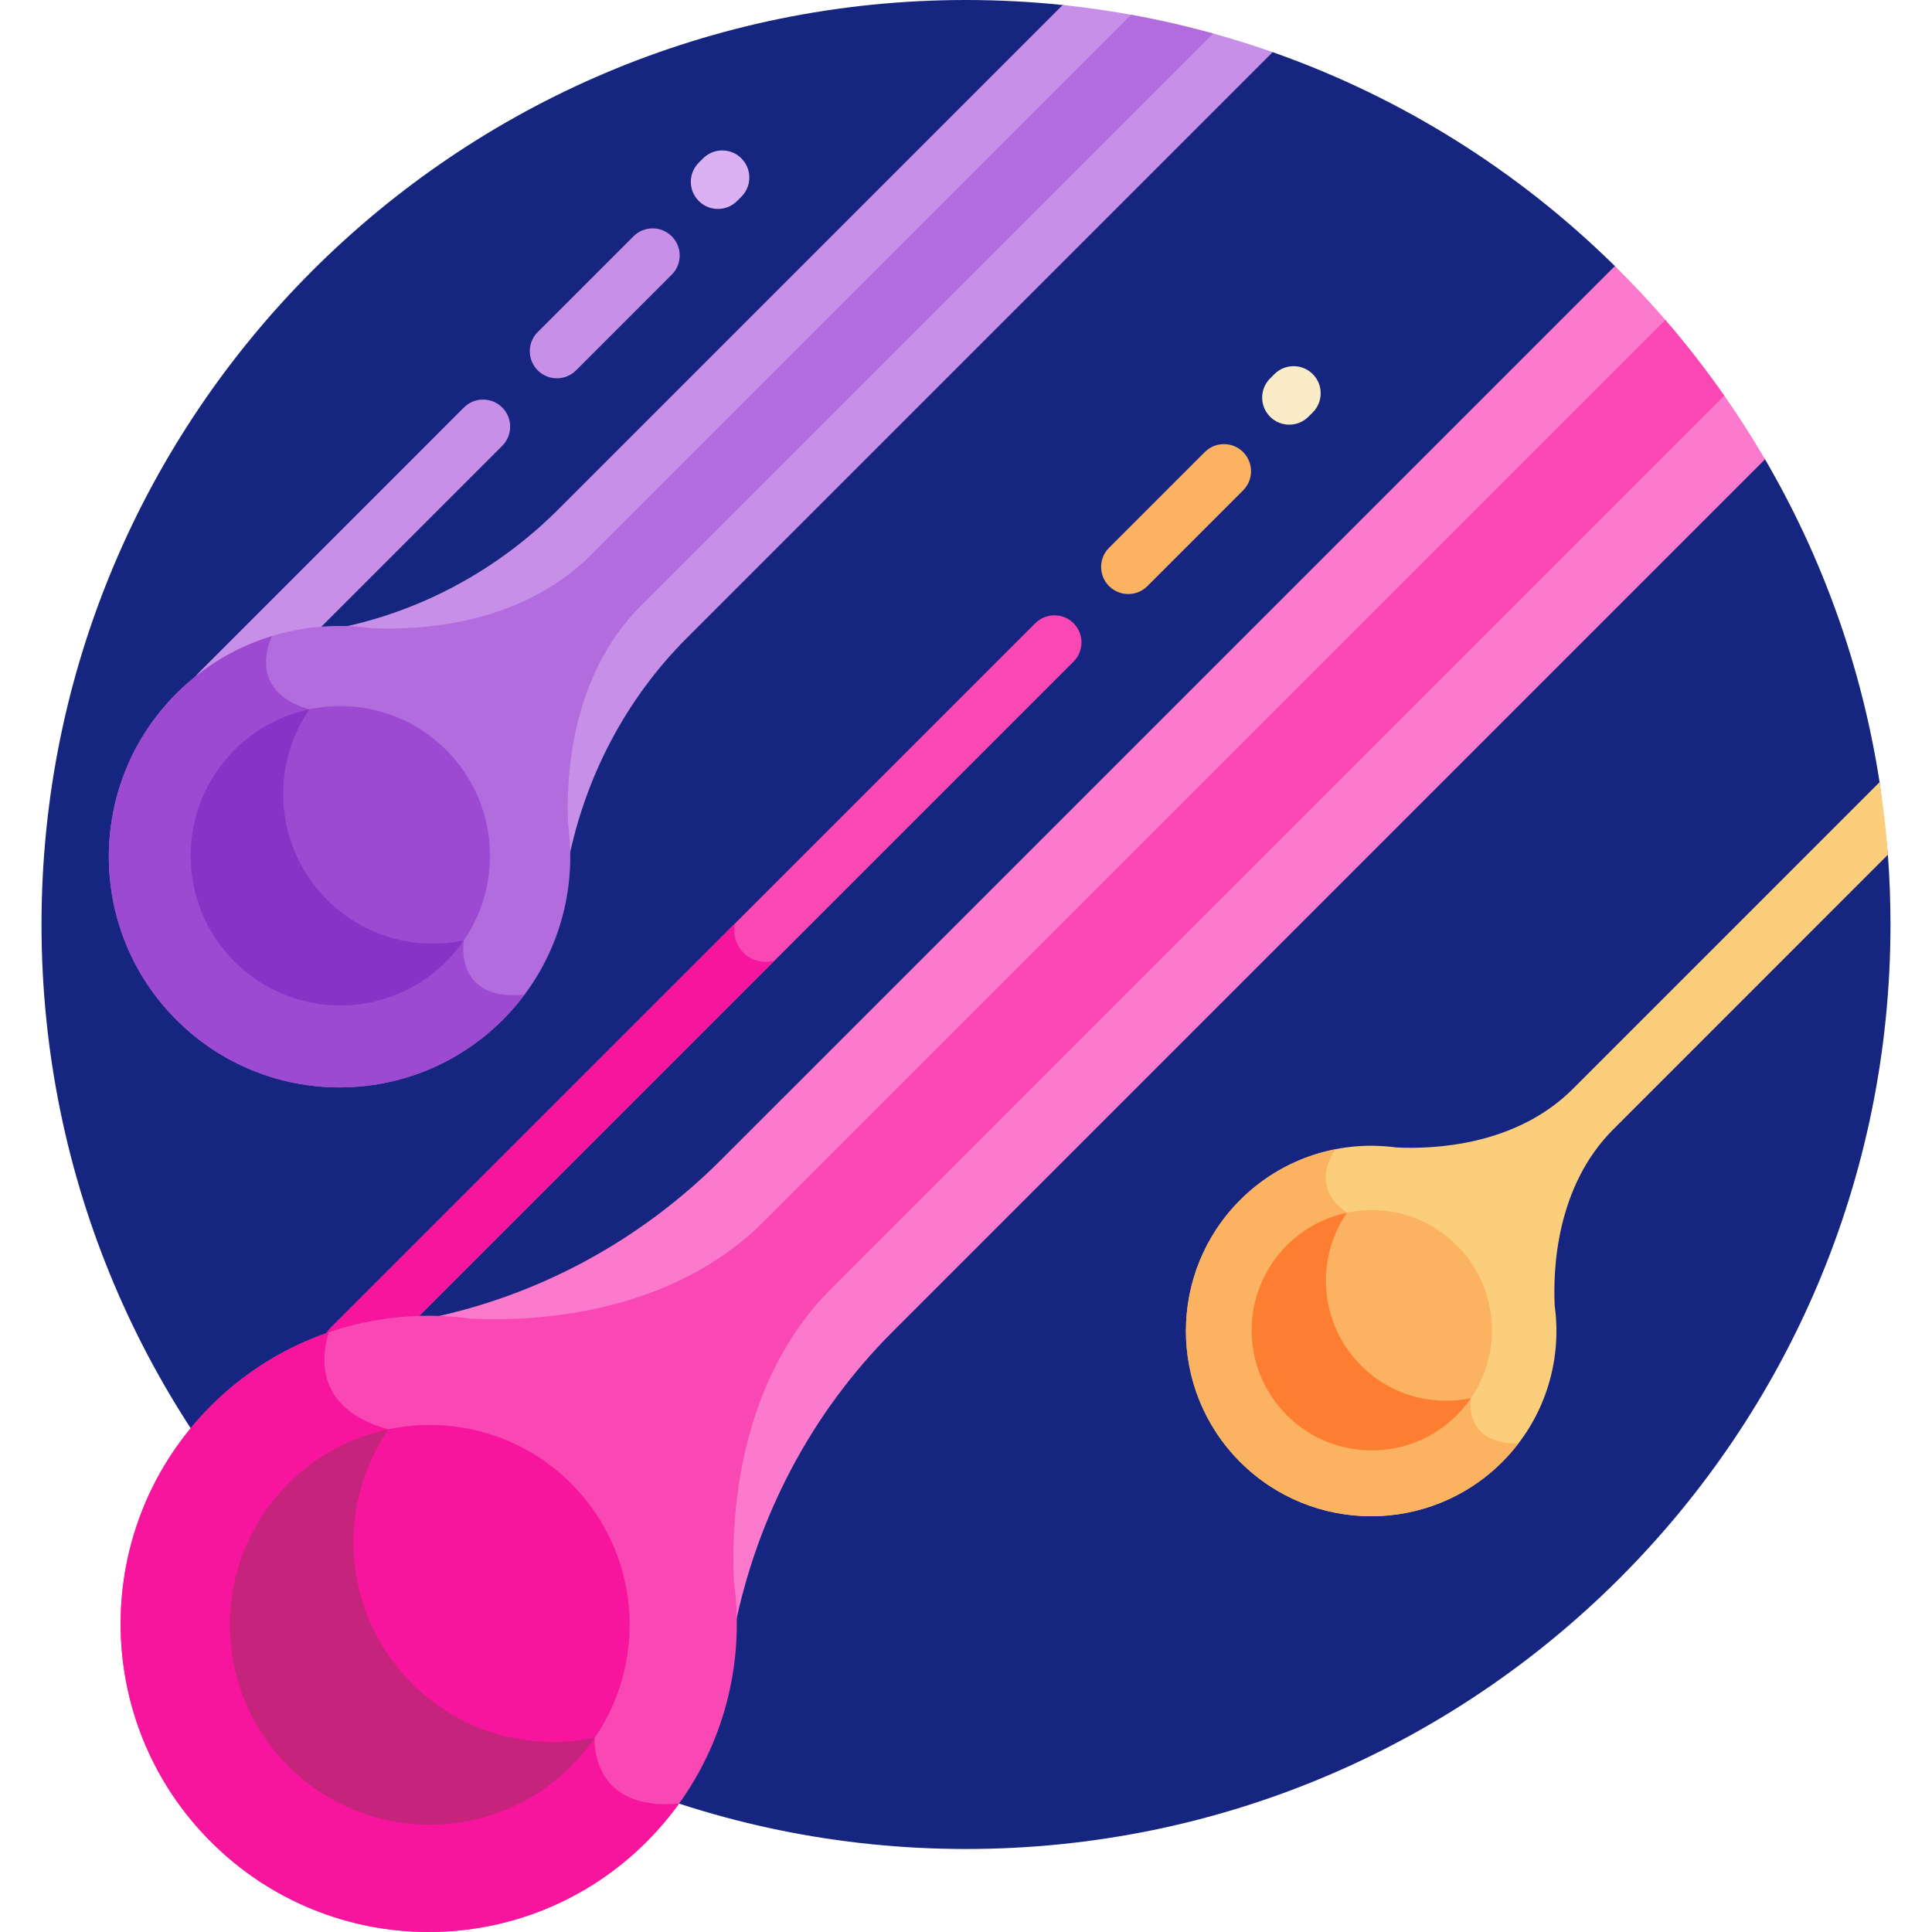
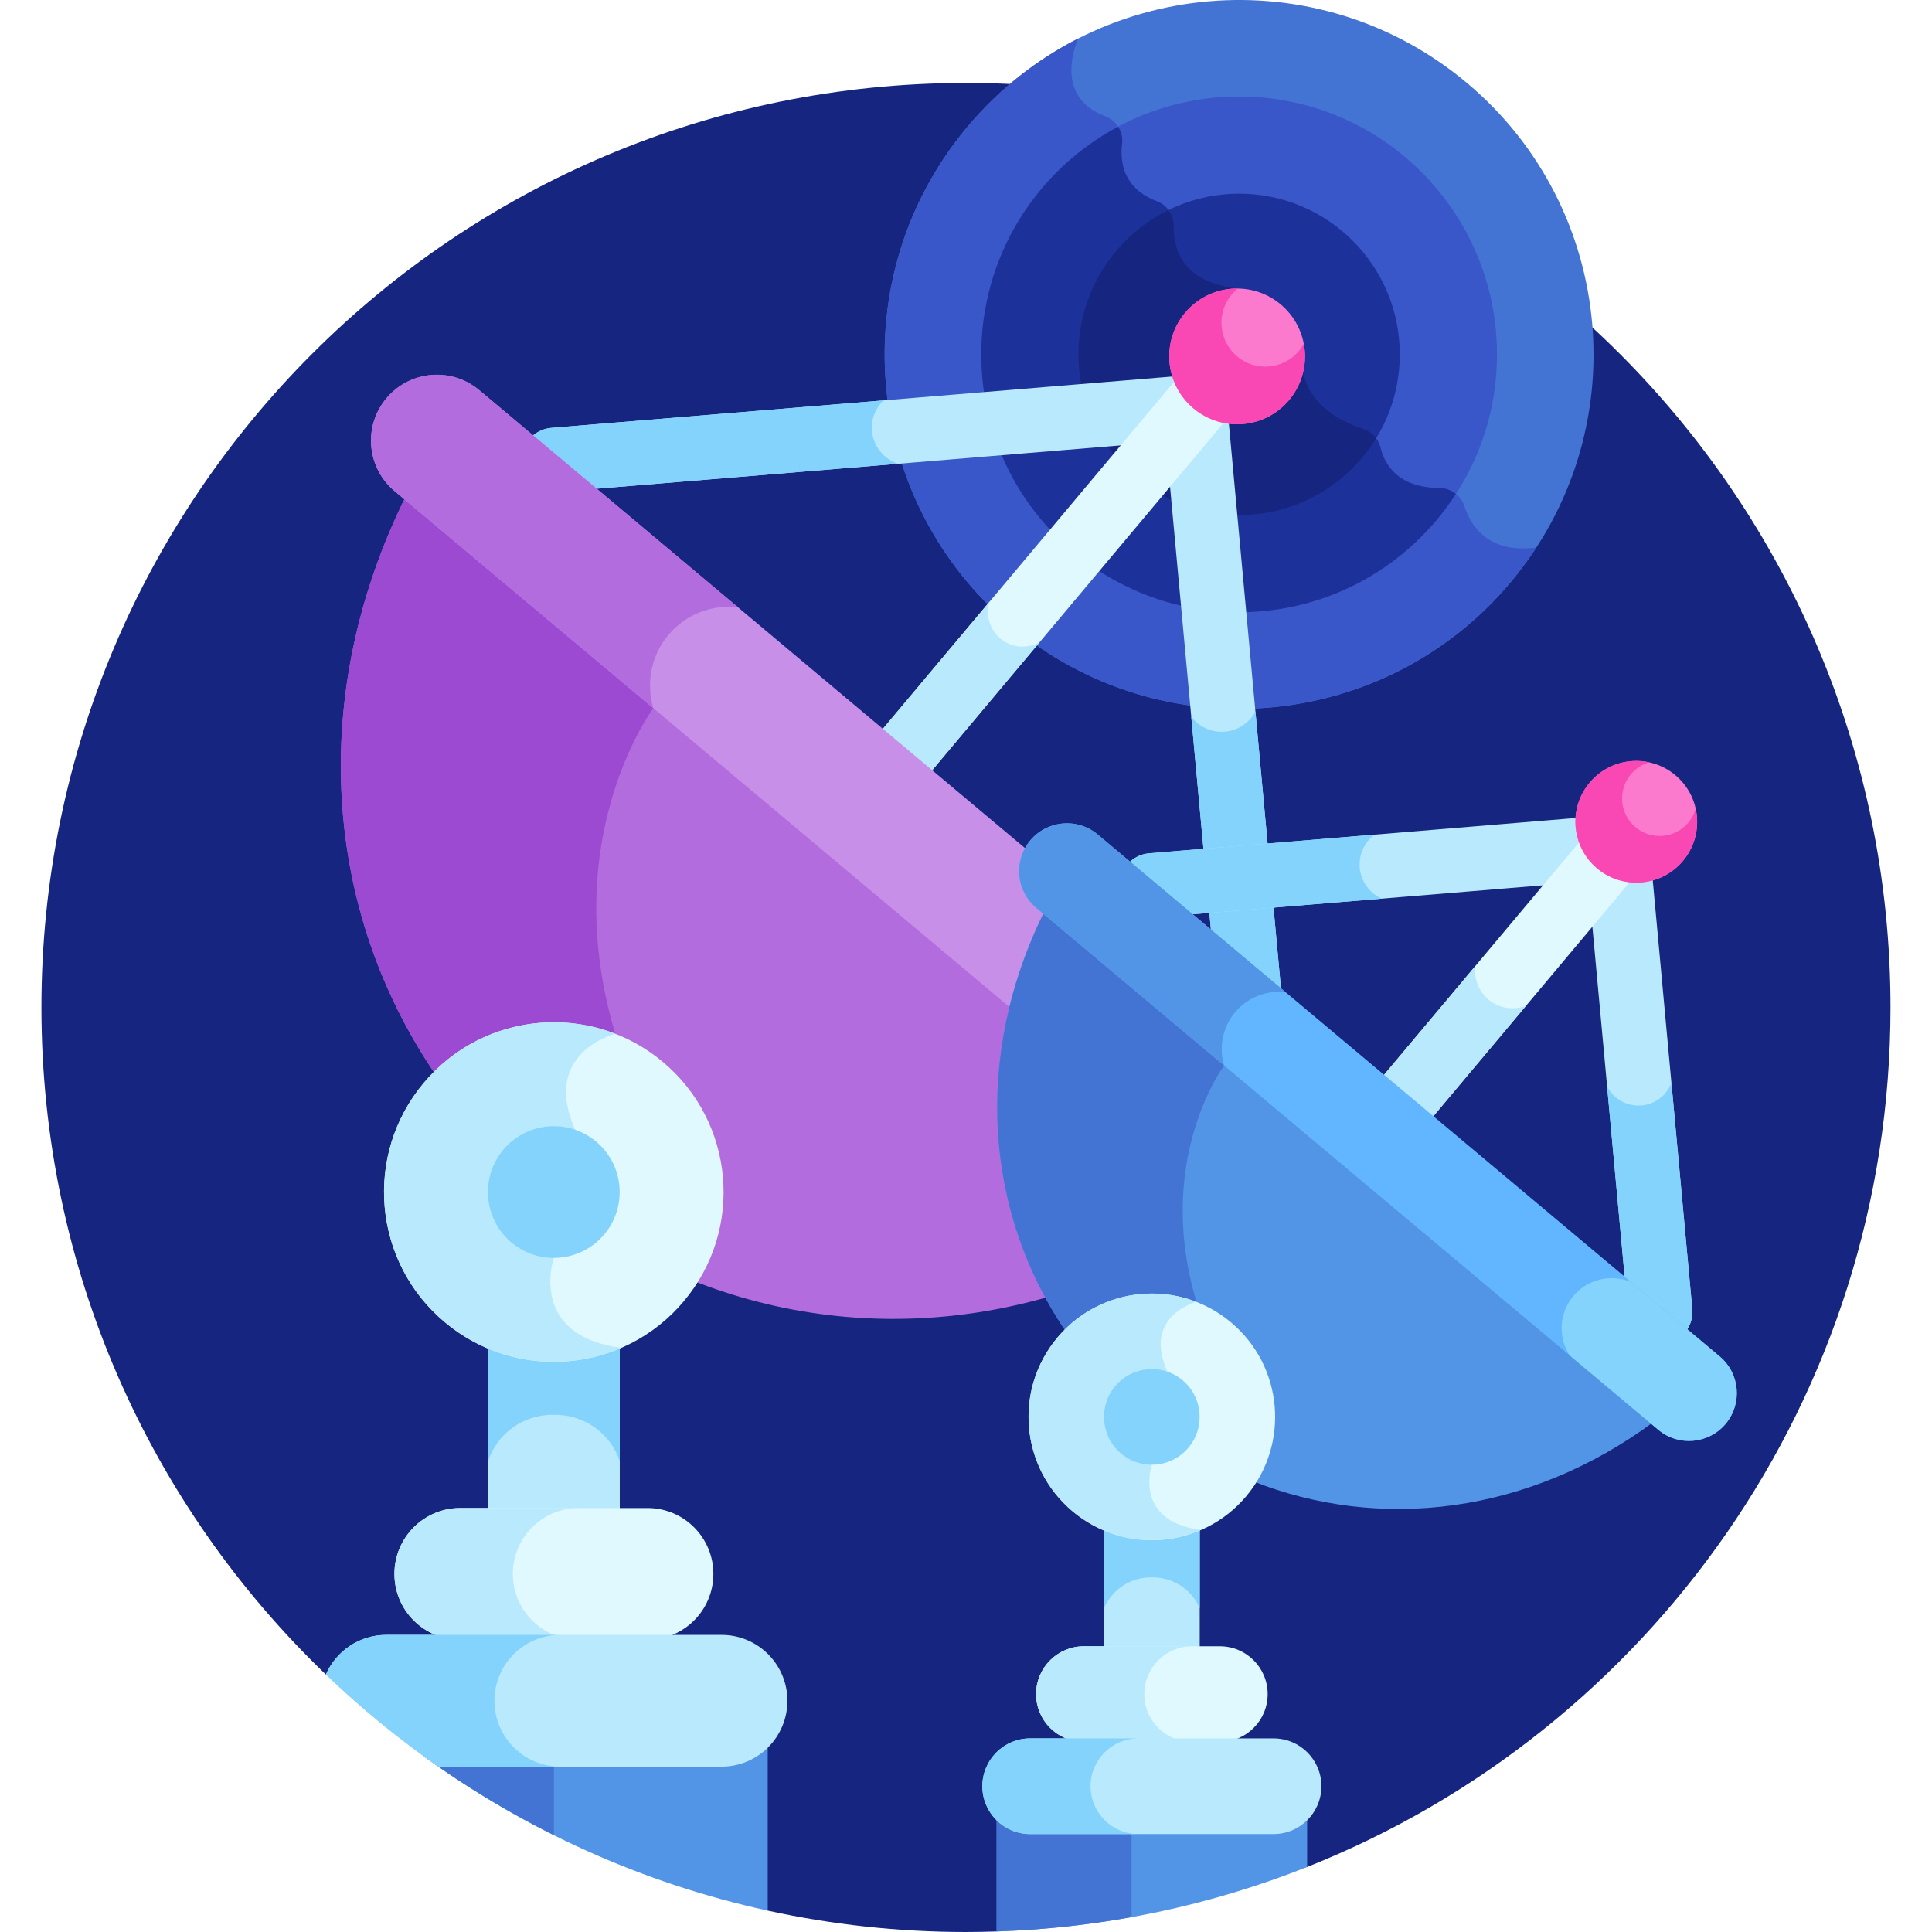
- <svg xmlns="http://www.w3.org/2000/svg" height="512pt" viewBox="-11 0 512 512.001" width="512pt">
-   <path d="m487.109 207.281c-4.758-30.793-15.258-59.688-30.359-85.566l-39.793-51.211c-25.426-25.059-56.301-44.594-90.688-56.684l-55.652-12.492c-8.422-.875-16.965-1.328-25.617-1.328-135.309 0-245 109.691-245 245 0 135.312 109.691 245.004 245 245.004s245-109.695 245-245.004c0-6.219-.234-12.383-.691-18.488zm0 0" fill="#162680" />
-   <g fill="#c78fe8">
-     <path d="m46.707 190.562c-1.84 0-3.676-.699-5.078-2.102-2.805-2.805-2.805-7.352 0-10.156l70.309-70.309c2.805-2.805 7.352-2.805 10.156 0 2.805 2.805 2.805 7.348 0 10.152l-70.309 70.312c-1.402 1.398-3.242 2.102-5.078 2.102zm0 0" />
-     <path d="m131.504 98.148c-2.805-2.805-2.805-7.352 0-10.156l25.367-25.363c2.805-2.805 7.352-2.805 10.152 0 2.805 2.805 2.805 7.348 0 10.152l-25.367 25.367c-2.805 2.805-7.352 2.805-10.152 0zm0 0" />
-     <path d="m81.926 166.488c1.066.051 2.852.145 5.387.488 11.215.547 39.375-.254 58.609-19.488l143.465-143.465c-6.18-1.133-12.438-2.035-18.77-2.695l-133.676 133.676c-15.996 15.996-36.242 26.949-58.145 31.41.836-.004 1.676.008 2.516.039.176.012.379.023.613.035zm0 0" />
-     <path d="m309.918 8.711-151.387 151.387c-19.234 19.23-20.035 47.395-19.484 58.656.434 3.172.617 6.34.562 9.473 4.457-22.273 15.164-42.91 31.406-59.148l155.254-155.258c-5.367-1.887-10.82-3.594-16.352-5.109zm0 0" />
-   </g>
-   <path d="m174.18 53.266c-2.805-2.805-2.805-7.352 0-10.152l1.145-1.145c2.805-2.801 7.352-2.805 10.152.004 2.805 2.805 2.805 7.348 0 10.152l-1.145 1.145c-2.805 2.801-7.352 2.805-10.152-.004zm0 0" fill="#dcb1f3" />
-   <path d="m310.496 8.867c-7.117-1.969-14.363-3.637-21.727-4.965l-143.215 143.219c-18.895 18.895-46.25 19.918-58.219 19.336-3.039-.418-5-.461-5.988-.523-16.426-.629-33.055 5.32-45.594 17.859-23.879 23.879-23.879 62.594 0 86.473s62.594 23.879 86.473 0c14.066-14.066 19.844-33.285 17.336-51.582-.586-11.973.441-39.324 19.336-58.219zm0 0" fill="#b26cde" />
-   <path d="m111.914 249.203-40.918-61.219c-17.129-4.879-10.086-19.004-9.871-19.426-9.285 2.828-18.031 7.891-25.371 15.234-23.879 23.879-23.879 62.594 0 86.473s62.594 23.879 86.473 0c2.102-2.102 3.996-4.332 5.73-6.645-18.855 1.781-16.043-14.418-16.043-14.418zm0 0" fill="#9d4ad3" />
-   <path d="m81.684 364.172c-1.836 0-3.676-.703-5.078-2.105-2.801-2.805-2.801-7.348 0-10.156l186.746-186.742c2.805-2.801 7.348-2.801 10.152 0 2.805 2.805 2.805 7.352 0 10.156l-186.742 186.742c-1.402 1.402-3.242 2.105-5.078 2.105zm0 0" fill="#f948b4" />
-   <path d="m191.93 254.926c-2.141 0-4.281-.816-5.914-2.449-2.098-2.098-2.84-5.035-2.242-7.734l-107.168 107.168c-2.801 2.809-2.801 7.352 0 10.156 1.402 1.402 3.242 2.105 5.078 2.105 1.84 0 3.676-.703 5.078-2.105l107.465-107.465c-.75.215-1.523.324-2.297.324zm0 0" fill="#f6159c" />
-   <path d="m445.547 104.254-236.707 236.707c-25.684 25.684-26.758 63.293-26.02 78.328.582 4.238.824 8.465.754 12.652 5.953-29.742 20.25-57.301 41.938-78.988l231.238-231.238c-3.492-5.988-7.23-11.812-11.203-17.461zm0 0" fill="#fc7acd" />
-   <path d="m106.539 349.492c1.422.074 3.809.195 7.191.656 14.98.73 52.59-.34 78.273-26.027l238.805-238.805c-4.414-5.129-9.035-10.066-13.852-14.812l-236.949 236.945c-21.359 21.359-48.395 35.988-77.645 41.949 1.117-.004 2.238.008 3.359.051.234.016.504.027.816.043zm0 0" fill="#fc7acd" />
-   <path d="m445.953 104.836c-4.859-6.953-10.059-13.652-15.598-20.051l-238.844 238.844c-25.234 25.234-61.762 26.605-77.746 25.824-4.059-.559-6.676-.617-8-.699-21.934-.844-44.141 7.105-60.887 23.852-31.887 31.887-31.887 83.59 0 115.48 31.891 31.887 83.59 31.887 115.48 0 18.785-18.789 26.5-44.453 23.152-68.891-.781-15.984.59-52.512 25.82-77.742zm0 0" fill="#f948b4" />
-   <path d="m146.586 460.531-54.641-81.754c-20.855-5.66-17.266-21.262-15.781-25.68-11.43 3.906-22.168 10.391-31.285 19.508-31.887 31.887-31.887 83.59 0 115.48 31.891 31.887 83.594 31.887 115.48 0 3.188-3.188 6.043-6.574 8.594-10.113-23.785 2.152-22.367-17.441-22.367-17.441zm0 0" fill="#f6159c" />
-   <path d="m489.309 226.512c-.484-6.484-1.219-12.898-2.199-19.23l-81.285 81.289c-15.172 15.168-37.133 15.992-46.742 15.523-2.441-.332-4.016-.371-4.812-.418-13.184-.508-26.539 4.27-36.605 14.34-19.172 19.172-19.172 50.254 0 69.426 19.172 19.172 50.258 19.172 69.43 0 11.293-11.293 15.934-26.723 13.918-41.414-.469-9.613.355-31.574 15.527-46.742zm0 0" fill="#face7a" />
-   <path d="m391.348 382.574c-14.805-.004-12.535-12.043-12.535-12.043l-32.852-49.152c-10.359-7.059-3.301-16.477-3.043-16.812-9.254 1.809-18.086 6.281-25.254 13.445-19.172 19.172-19.172 50.258 0 69.43 19.172 19.172 50.258 19.172 69.43 0 1.547-1.547 2.957-3.176 4.254-4.867zm0 0" fill="#fbb362" />
-   <path d="m330.668 112.543c-1.836 0-3.676-.699-5.078-2.102-2.805-2.805-2.801-7.352.004-10.156l1.141-1.141c2.805-2.805 7.352-2.805 10.156 0 2.805 2.805 2.801 7.352-.004 10.156l-1.141 1.141c-1.402 1.402-3.242 2.102-5.078 2.102zm0 0" fill="#f9ecc6" />
-   <path d="m287.992 157.426c-1.84 0-3.676-.703-5.078-2.102-2.805-2.805-2.805-7.352 0-10.156l25.367-25.367c2.805-2.805 7.352-2.805 10.152 0 2.805 2.805 2.805 7.348 0 10.152l-25.367 25.371c-1.402 1.398-3.238 2.102-5.074 2.102zm0 0" fill="#fbb362" />
-   <path d="m107.238 198.738c-15.492-15.488-40.605-15.488-56.098 0-15.488 15.492-15.488 40.605 0 56.098 15.492 15.488 40.605 15.488 56.098 0 15.488-15.492 15.488-40.605 0-56.098zm0 0" fill="#9d4ad3" />
-   <path d="m75.668 238.445c-13.73-13.727-15.281-35.012-4.672-50.461-7.277 1.531-14.203 5.109-19.852 10.754-15.492 15.492-15.492 40.609 0 56.098 15.488 15.492 40.605 15.492 56.098 0 1.758-1.762 3.309-3.652 4.672-5.633-12.676 2.664-26.406-.914-36.246-10.758zm0 0" fill="#8634c6" />
-   <path d="m140.344 393.141c-20.688-20.688-54.227-20.688-74.914 0-20.684 20.684-20.684 54.223 0 74.91 20.688 20.688 54.227 20.688 74.914 0 20.684-20.688 20.684-54.227 0-74.91zm0 0" fill="#f6159c" />
-   <path d="m98.184 446.164c-18.336-18.332-20.406-46.758-6.242-67.387-9.711 2.043-18.965 6.82-26.508 14.363-20.688 20.688-20.688 54.227 0 74.914 20.688 20.684 54.227 20.684 74.914 0 2.352-2.355 4.422-4.879 6.238-7.523-16.93 3.559-35.258-1.219-48.402-14.367zm0 0" fill="#c6237c" />
-   <path d="m375.055 330.016c-12.434-12.438-32.602-12.438-45.039 0s-12.438 32.602 0 45.039 32.605 12.438 45.039 0c12.438-12.438 12.438-32.602 0-45.039zm0 0" fill="#fbb362" />
-   <path d="m349.711 361.895c-11.023-11.023-12.266-28.113-3.75-40.516-5.84 1.227-11.402 4.102-15.938 8.637-12.438 12.438-12.438 32.602 0 45.039s32.602 12.438 45.039 0c1.414-1.414 2.656-2.934 3.75-4.523-10.176 2.141-21.199-.734-29.102-8.637zm0 0" fill="#fd7e31" />
+ <svg xmlns="http://www.w3.org/2000/svg" height="511pt" viewBox="-10 0 511 511.98" width="511pt">
+   <path d="m245.492 21.98c-135.312 0-245.004 109.688-245.004 245 0 69.473 28.922 132.184 75.375 176.773l117.094 62.562c16.926 3.695 34.5 5.664 52.535 5.664 2.719 0 5.426-.062 8.129-.148l82.277-17.078c90.562-35.977 154.594-124.395 154.594-227.773 0-135.312-109.691-245-245-245zm0 0" fill="#162680" />
+   <path d="m262.512 484.148c-3.469 0-6.605-1.395-8.891-3.648v31.332c28.98-.945 56.688-6.914 82.277-17.078v-14.254c-2.289 2.254-5.426 3.648-8.891 3.648zm0 0" fill="#5294e5" />
+   <path d="m289.371 484.148h-26.859c-3.469 0-6.605-1.395-8.891-3.648v31.332c12.16-.398 24.098-1.691 35.75-3.797zm0 0" fill="#4374d3" />
+   <path d="m282.082 403.707v33.887h25.352v-33.898c-8.027 3.375-17.199 3.445-25.352.012zm0 0" fill="#b9e9fd" />
+   <path d="m294.586 418.004h.281c5.668-.023 10.547 3.328 12.566 8.211v-22.52c-8.027 3.375-17.199 3.445-25.352.012v22.508c2.016-4.871 6.867-8.23 12.504-8.211zm0 0" fill="#83d3fc" />
+   <path d="m102.016 465.578c26.758 19.363 57.578 33.445 90.941 40.738v-45.762c-3.148 3.102-7.473 5.02-12.242 5.02h-78.699zm0 0" fill="#5294e5" />
+   <path d="m136.293 486.32v-20.742h-34.277c10.797 7.809 22.262 14.746 34.277 20.742zm0 0" fill="#4374d3" />
+   <path d="m378.25 21.977c-39.738-33.344-98.98-28.164-132.328 11.57-33.344 39.738-28.164 98.98 11.574 132.328 39.734 33.344 98.98 28.164 132.324-11.574 33.344-39.734 28.164-98.98-11.57-132.324zm0 0" fill="#4374d3" />
+   <path d="m377.586 134.16c-.922-2.852-3.57-4.828-6.566-4.844-11.215-.055-14.625-6.41-15.652-10.676-.562-2.34-2.348-4.211-4.629-4.98-20.801-7-15.723-22.562-15.723-22.562l-17.449-14.641c-14.773-1.562-17.121-10.617-17.023-16.547.047-2.91-1.754-5.566-4.477-6.598-8.824-3.348-9.816-10.27-9.195-15.266.395-3.195-1.582-6.156-4.594-7.301-14.25-5.414-7.035-20.484-6.992-20.574-10.945 5.559-20.977 13.363-29.367 23.363-33.344 39.738-28.16 98.984 11.578 132.328 39.738 33.344 98.984 28.164 132.328-11.574 2.48-2.957 4.723-6.031 6.777-9.184-12.617 1.625-17.289-5.617-19.016-10.945zm0 0" fill="#3957c9" />
+   <path d="m386.207 93.91c0 37.738-30.594 68.332-68.336 68.332-37.738 0-68.332-30.594-68.332-68.332 0-37.742 30.594-68.336 68.332-68.336 37.742 0 68.336 30.594 68.336 68.336zm0 0" fill="#3957c9" />
+   <path d="m375.324 130.887c-1.195-.973-2.695-1.562-4.305-1.57-11.215-.055-14.625-6.41-15.652-10.676-.562-2.34-2.348-4.211-4.629-4.98-20.801-7-15.723-22.562-15.723-22.562l-17.449-14.641c-14.773-1.562-17.121-10.617-17.023-16.547.047-2.91-1.754-5.566-4.477-6.598-8.824-3.348-9.816-10.27-9.195-15.266.199-1.625-.219-3.184-1.066-4.48-21.574 11.488-36.266 34.195-36.266 60.344 0 37.742 30.594 68.336 68.336 68.336 24.105-.004 45.285-12.5 57.449-31.359zm0 0" fill="#1d319b" />
+   <path d="m360.457 93.91c0 23.52-19.066 42.582-42.586 42.582-23.52 0-42.582-19.062-42.582-42.582 0-23.52 19.062-42.586 42.582-42.586 23.52 0 42.586 19.066 42.586 42.586zm0 0" fill="#1d319b" />
+   <path d="m354.188 116.152c-.859-1.145-2.059-2.023-3.453-2.492-20.797-7-15.719-22.562-15.719-22.562l-17.449-14.645c-14.773-1.559-17.121-10.613-17.027-16.543.027-1.566-.496-3.047-1.395-4.25-14.125 6.93-23.855 21.453-23.855 38.25 0 23.516 19.066 42.582 42.582 42.582 15.367 0 28.824-8.137 36.316-20.34zm0 0" fill="#162680" />
+   <path d="m136.285 130.422c-4.391 0-8.121-3.371-8.492-7.828-.387-4.691 3.105-8.812 7.801-9.203l169.891-14.055c4.691-.391 8.812 3.102 9.203 7.797.387 4.695-3.105 8.816-7.797 9.203-151.902 12.559-170.039 14.086-170.605 14.086zm0 0" fill="#b9e9fd" />
+   <path d="m220.574 114.168c-.258-3.133.953-6.043 3.055-8.059l-88.035 7.281c-4.695.391-8.188 4.512-7.801 9.203.371 4.457 4.102 7.828 8.492 7.828.445 0 11.855-.953 91.27-7.523-3.766-1.188-6.633-4.551-6.98-8.73zm0 0" fill="#83d3fc" />
+   <path d="m313.352 278.371-15.66-169.75c-.43-4.691 3.02-8.844 7.711-9.281 4.695-.418 8.844 3.023 9.277 7.715l15.66 169.75c.434 4.691-3.02 8.844-7.711 9.277-4.703.43-8.844-3.027-9.277-7.711zm0 0" fill="#b9e9fd" />
+   <path d="m330.34 276.805-8.141-88.219c-1.559 2.895-4.488 4.977-8.004 5.301-3.621.332-6.957-1.281-9.004-3.973l8.16 88.457c.434 4.684 4.574 8.141 9.277 7.711 4.691-.434 8.145-4.586 7.711-9.277zm0 0" fill="#83d3fc" />
+   <path d="m223.586 206.273c-3.609-3.027-4.078-8.406-1.051-12.02l77.582-92.453c3.027-3.609 8.406-4.082 12.016-1.051 3.609 3.027 4.078 8.406 1.051 12.016l-77.578 92.457c-3.016 3.59-8.395 4.094-12.02 1.051zm0 0" fill="#e0f9fe" />
+   <path d="m254.602 169.211c-2.918-2.449-3.93-6.324-2.871-9.746l-29.195 34.789c-3.027 3.613-2.559 8.992 1.051 12.02 3.625 3.043 9.004 2.539 12.02-1.051l29.422-35.066c-3.23 1.832-7.395 1.598-10.426-.945zm0 0" fill="#b9e9fd" />
+   <path d="m328.906 80.676c-7.609-6.383-18.953-5.395-25.34 2.215-6.383 7.609-5.391 18.953 2.219 25.34 7.605 6.383 18.949 5.391 25.336-2.219 6.383-7.605 5.391-18.949-2.215-25.336zm0 0" fill="#fc7acd" />
+   <path d="m317.344 94.438c-5.617-4.715-5.52-13.391.223-17.984-5.207-.059-10.395 2.125-14 6.422-6.383 7.609-5.391 18.953 2.219 25.34 7.609 6.383 18.953 5.391 25.336-2.219 3.605-4.297 4.855-9.785 3.895-14.898-3.531 6.461-12.062 8.047-17.672 3.34zm0 0" fill="#f948b4" />
+   <path d="m118.836 354.781v46.672h34.918v-46.688c-11.059 4.645-23.691 4.742-34.918.016zm0 0" fill="#b9e9fd" />
+   <path d="m136.066 374.914h.375c8.066-.035 14.973 5.098 17.312 12.34v-32.488c-11.059 4.645-23.691 4.742-34.918.016v32.473c2.332-7.227 9.191-12.371 17.23-12.34zm0 0" fill="#83d3fc" />
+   <path d="m161.098 399.625h-49.605c-9.641 0-17.457 7.816-17.457 17.457s7.816 17.457 17.457 17.457h49.605c9.641 0 17.457-7.816 17.457-17.457s-7.816-17.457-17.457-17.457zm0 0" fill="#e0f9fe" />
+   <path d="m125.41 417.082c0-9.641 7.816-17.457 17.457-17.457h-31.375c-9.641 0-17.457 7.816-17.457 17.457s7.816 17.457 17.457 17.457h31.375c-9.641 0-17.457-7.816-17.457-17.457zm0 0" fill="#b9e9fd" />
+   <path d="m97.25 131.117c-26.457 53.129-21.961 110.492 7.973 154.051 15.918-14.855 40.781-15.852 57.887-1.5 16.574 13.91 20.223 37.496 9.633 55.559 46.668 18.648 101.055 12.219 146.793-21.59zm0 0" fill="#b26cde" />
+   <path d="m163.316 186.551-66.062-55.434c-26.457 53.129-21.965 110.492 7.969 154.051 13.195-12.316 32.539-15.098 48.512-7.512-18.023-54.09 8.91-89.984 8.91-89.984zm0 0" fill="#9d4ad3" />
+   <path d="m165.191 281.43c-19.035-15.973-47.414-13.492-63.391 5.543-15.973 19.035-13.492 47.414 5.543 63.391 19.035 15.973 47.418 13.492 63.391-5.543 15.973-19.035 13.492-47.418-5.543-63.391zm0 0" fill="#e0f9fe" />
+   <path d="m321.062 320.602-226.996-190.473c-7.387-6.195-8.348-17.203-2.152-24.586 6.195-7.387 17.203-8.348 24.59-2.152l226.996 190.473c7.383 6.195 8.348 17.203 2.148 24.59-6.195 7.383-17.203 8.344-24.586 2.148zm0 0" fill="#c78fe8" />
+   <path d="m166.645 168.246c4.691-5.59 11.688-8.098 18.434-7.312l-68.574-57.543c-7.387-6.195-18.395-5.234-24.59 2.148-6.195 7.387-5.234 18.395 2.152 24.59l68.574 57.543c-1.941-6.508-.688-13.832 4.004-19.426zm0 0" fill="#b26cde" />
+   <path d="m154.168 357.172c-25-3.27-17.887-23.84-17.887-23.84l5.648-33.961c-9.176-20.434 10.621-25.426 10.633-25.43-17.465-6.781-38.035-2.129-50.75 13.02-15.973 19.039-13.488 47.418 5.547 63.395 13.492 11.32 31.676 13.359 46.809 6.816zm0 0" fill="#b9e9fd" />
+   <path d="m147.488 302.527c-7.383-6.195-18.395-5.234-24.59 2.148-6.195 7.387-5.234 18.395 2.148 24.59 7.387 6.195 18.395 5.234 24.59-2.148 6.199-7.387 5.234-18.395-2.148-24.59zm0 0" fill="#83d3fc" />
+   <path d="m180.715 433.246h-88.84c-7.168 0-13.32 4.324-16.008 10.504 9.262 8.895 19.227 17.055 29.793 24.414h75.055c9.641 0 17.457-7.816 17.457-17.461 0-9.641-7.816-17.457-17.457-17.457zm0 0" fill="#b9e9fd" />
+   <path d="m120.531 450.703c0-9.641 7.816-17.457 17.461-17.457h-46.117c-7.168 0-13.32 4.324-16.008 10.504 9.262 8.895 19.227 17.055 29.793 24.414h32.332c-9.645 0-17.461-7.816-17.461-17.461zm0 0" fill="#83d3fc" />
+   <path d="m266.414 241.281c-19.211 38.582-15.949 80.242 5.789 111.871 11.562-10.789 29.617-11.512 42.039-1.086 12.035 10.098 14.688 27.227 6.996 40.344 33.887 13.543 73.387 8.875 106.602-15.68zm0 0" fill="#5294e5" />
+   <path d="m314.395 281.539-47.98-40.258c-19.211 38.586-15.949 80.242 5.789 111.875 9.586-8.945 23.629-10.965 35.23-5.457-13.09-39.281 6.469-65.344 6.469-65.344zm0 0" fill="#4374d3" />
+   <path d="m294.75 243.156c-4.395 0-8.125-3.371-8.492-7.828-.391-4.695 3.102-8.816 7.797-9.203l123.344-10.207c4.684-.391 8.816 3.105 9.203 7.801.391 4.695-3.102 8.816-7.797 9.203l-123.344 10.203c-.238.023-.477.031-.711.031zm0 0" fill="#b9e9fd" />
+   <path d="m349.836 229.91c-.289-3.508 1.285-6.738 3.895-8.723l-59.676 4.938c-4.695.387-8.188 4.508-7.797 9.203.367 4.457 4.098 7.828 8.492 7.828.234 0 .473-.012.711-.031l60.207-4.98c-3.188-1.434-5.523-4.504-5.832-8.234zm0 0" fill="#83d3fc" />
+   <path d="m420.977 348.445-11.367-123.242c-.434-4.691 3.02-8.844 7.711-9.277 4.703-.43 8.844 3.02 9.277 7.711l11.367 123.242c.434 4.691-3.02 8.844-7.711 9.277-4.68.43-8.844-3.008-9.277-7.711zm0 0" fill="#b9e9fd" />
+   <path d="m437.965 346.879-5.523-59.906c-1.246 3.219-4.211 5.629-7.879 5.969-3.895.355-7.453-1.723-9.164-4.988l5.578 60.492c.434 4.703 4.598 8.141 9.277 7.711 4.691-.434 8.145-4.586 7.711-9.277zm0 0" fill="#83d3fc" />
+   <path d="m356.633 297.68c-3.609-3.027-4.078-8.41-1.051-12.02l56.324-67.125c3.027-3.609 8.41-4.082 12.016-1.051 3.609 3.027 4.082 8.41 1.055 12.02l-56.324 67.125c-3.016 3.59-8.395 4.094-12.02 1.051zm0 0" fill="#e0f9fe" />
+   <path d="m383.945 264.871c-2.695-2.258-3.879-5.645-3.457-8.891l-24.906 29.68c-3.027 3.613-2.559 8.992 1.051 12.02 3.621 3.043 9.004 2.539 12.016-1.051l25.258-30.102c-3.254 1.254-7.082.762-9.961-1.656zm0 0" fill="#b9e9fd" />
+   <path d="m433.492 205.43c-6.824-5.727-16.996-4.836-22.727 1.988-5.727 6.824-4.836 17 1.988 22.727 6.824 5.727 17 4.836 22.727-1.988 5.727-6.824 4.84-17-1.988-22.727zm0 0" fill="#fc7acd" />
+   <path d="m436.934 217.984c-3.531 4.211-9.812 4.762-14.023 1.227-4.211-3.531-4.758-9.809-1.227-14.02 1.332-1.586 3.051-2.652 4.898-3.176-5.672-1.238-11.82.625-15.809 5.383-5.73 6.824-4.84 17 1.988 22.727 6.824 5.727 17 4.836 22.727-1.988 3.34-3.98 4.414-9.102 3.387-13.816-.375 1.305-1.012 2.559-1.941 3.664zm0 0" fill="#f948b4" />
+   <path d="m315.75 350.449c-13.824-11.602-34.434-9.797-46.035 4.023-11.598 13.824-9.797 34.434 4.027 46.035 13.824 11.602 34.434 9.797 46.035-4.023 11.598-13.824 9.797-34.438-4.027-46.035zm0 0" fill="#e0f9fe" />
+   <path d="m312.766 436.262h-36.016c-7 0-12.676 5.676-12.676 12.676s5.676 12.676 12.676 12.676h36.016c7 0 12.676-5.676 12.676-12.676s-5.676-12.676-12.676-12.676zm0 0" fill="#e0f9fe" />
+   <path d="m292.742 448.938c0-7 5.676-12.676 12.676-12.676h-28.668c-7 0-12.676 5.676-12.676 12.676s5.676 12.676 12.676 12.676h28.668c-7 0-12.676-5.672-12.676-12.676zm0 0" fill="#b9e9fd" />
+   <path d="m428.945 378.887-164.844-138.32c-5.363-4.5-6.062-12.496-1.562-17.859s12.496-6.062 17.859-1.562l164.844 138.32c5.363 4.5 6.062 12.496 1.562 17.859s-12.496 6.062-17.859 1.562zm0 0" fill="#61b6ff" />
+   <path d="m445.242 359.465-23.531-19.742c-5.215-2.168-11.445-.824-15.27 3.734-3.824 4.555-4.066 10.926-1.023 15.688l23.531 19.742c5.363 4.5 13.355 3.801 17.855-1.562s3.801-13.359-1.562-17.859zm0 0" fill="#83d3fc" />
+   <path d="m316.809 268.246c3.41-4.062 8.488-5.883 13.387-5.312l-49.801-41.789c-5.363-4.5-13.355-3.801-17.855 1.562s-3.801 13.359 1.562 17.859l49.801 41.785c-1.41-4.727-.5-10.047 2.906-14.105zm0 0" fill="#5294e5" />
+   <path d="m327.008 460.676h-64.496c-7 0-12.676 5.676-12.676 12.676s5.676 12.676 12.676 12.676h64.496c7 0 12.676-5.676 12.676-12.676 0-7.004-5.676-12.676-12.676-12.676zm0 0" fill="#b9e9fd" />
+   <path d="m278.5 473.352c0-7.004 5.676-12.676 12.676-12.676h-28.668c-7 0-12.676 5.676-12.676 12.676s5.676 12.676 12.676 12.676h28.668c-7 0-12.676-5.676-12.676-12.676zm0 0" fill="#83d3fc" />
+   <path d="m307.75 405.441c-18.156-2.375-12.992-17.312-12.992-17.312l4.102-24.66c-6.66-14.84 7.715-18.465 7.723-18.469-12.684-4.926-27.621-1.547-36.855 9.457-11.602 13.824-9.797 34.434 4.027 46.035 9.801 8.223 23.004 9.703 33.996 4.949zm0 0" fill="#b9e9fd" />
+   <path d="m302.895 365.77c-5.363-4.5-13.359-3.801-17.859 1.562-4.5 5.359-3.801 13.355 1.562 17.855 5.363 4.5 13.355 3.801 17.855-1.562 4.5-5.359 3.801-13.355-1.559-17.855zm0 0" fill="#83d3fc" />
</svg>
